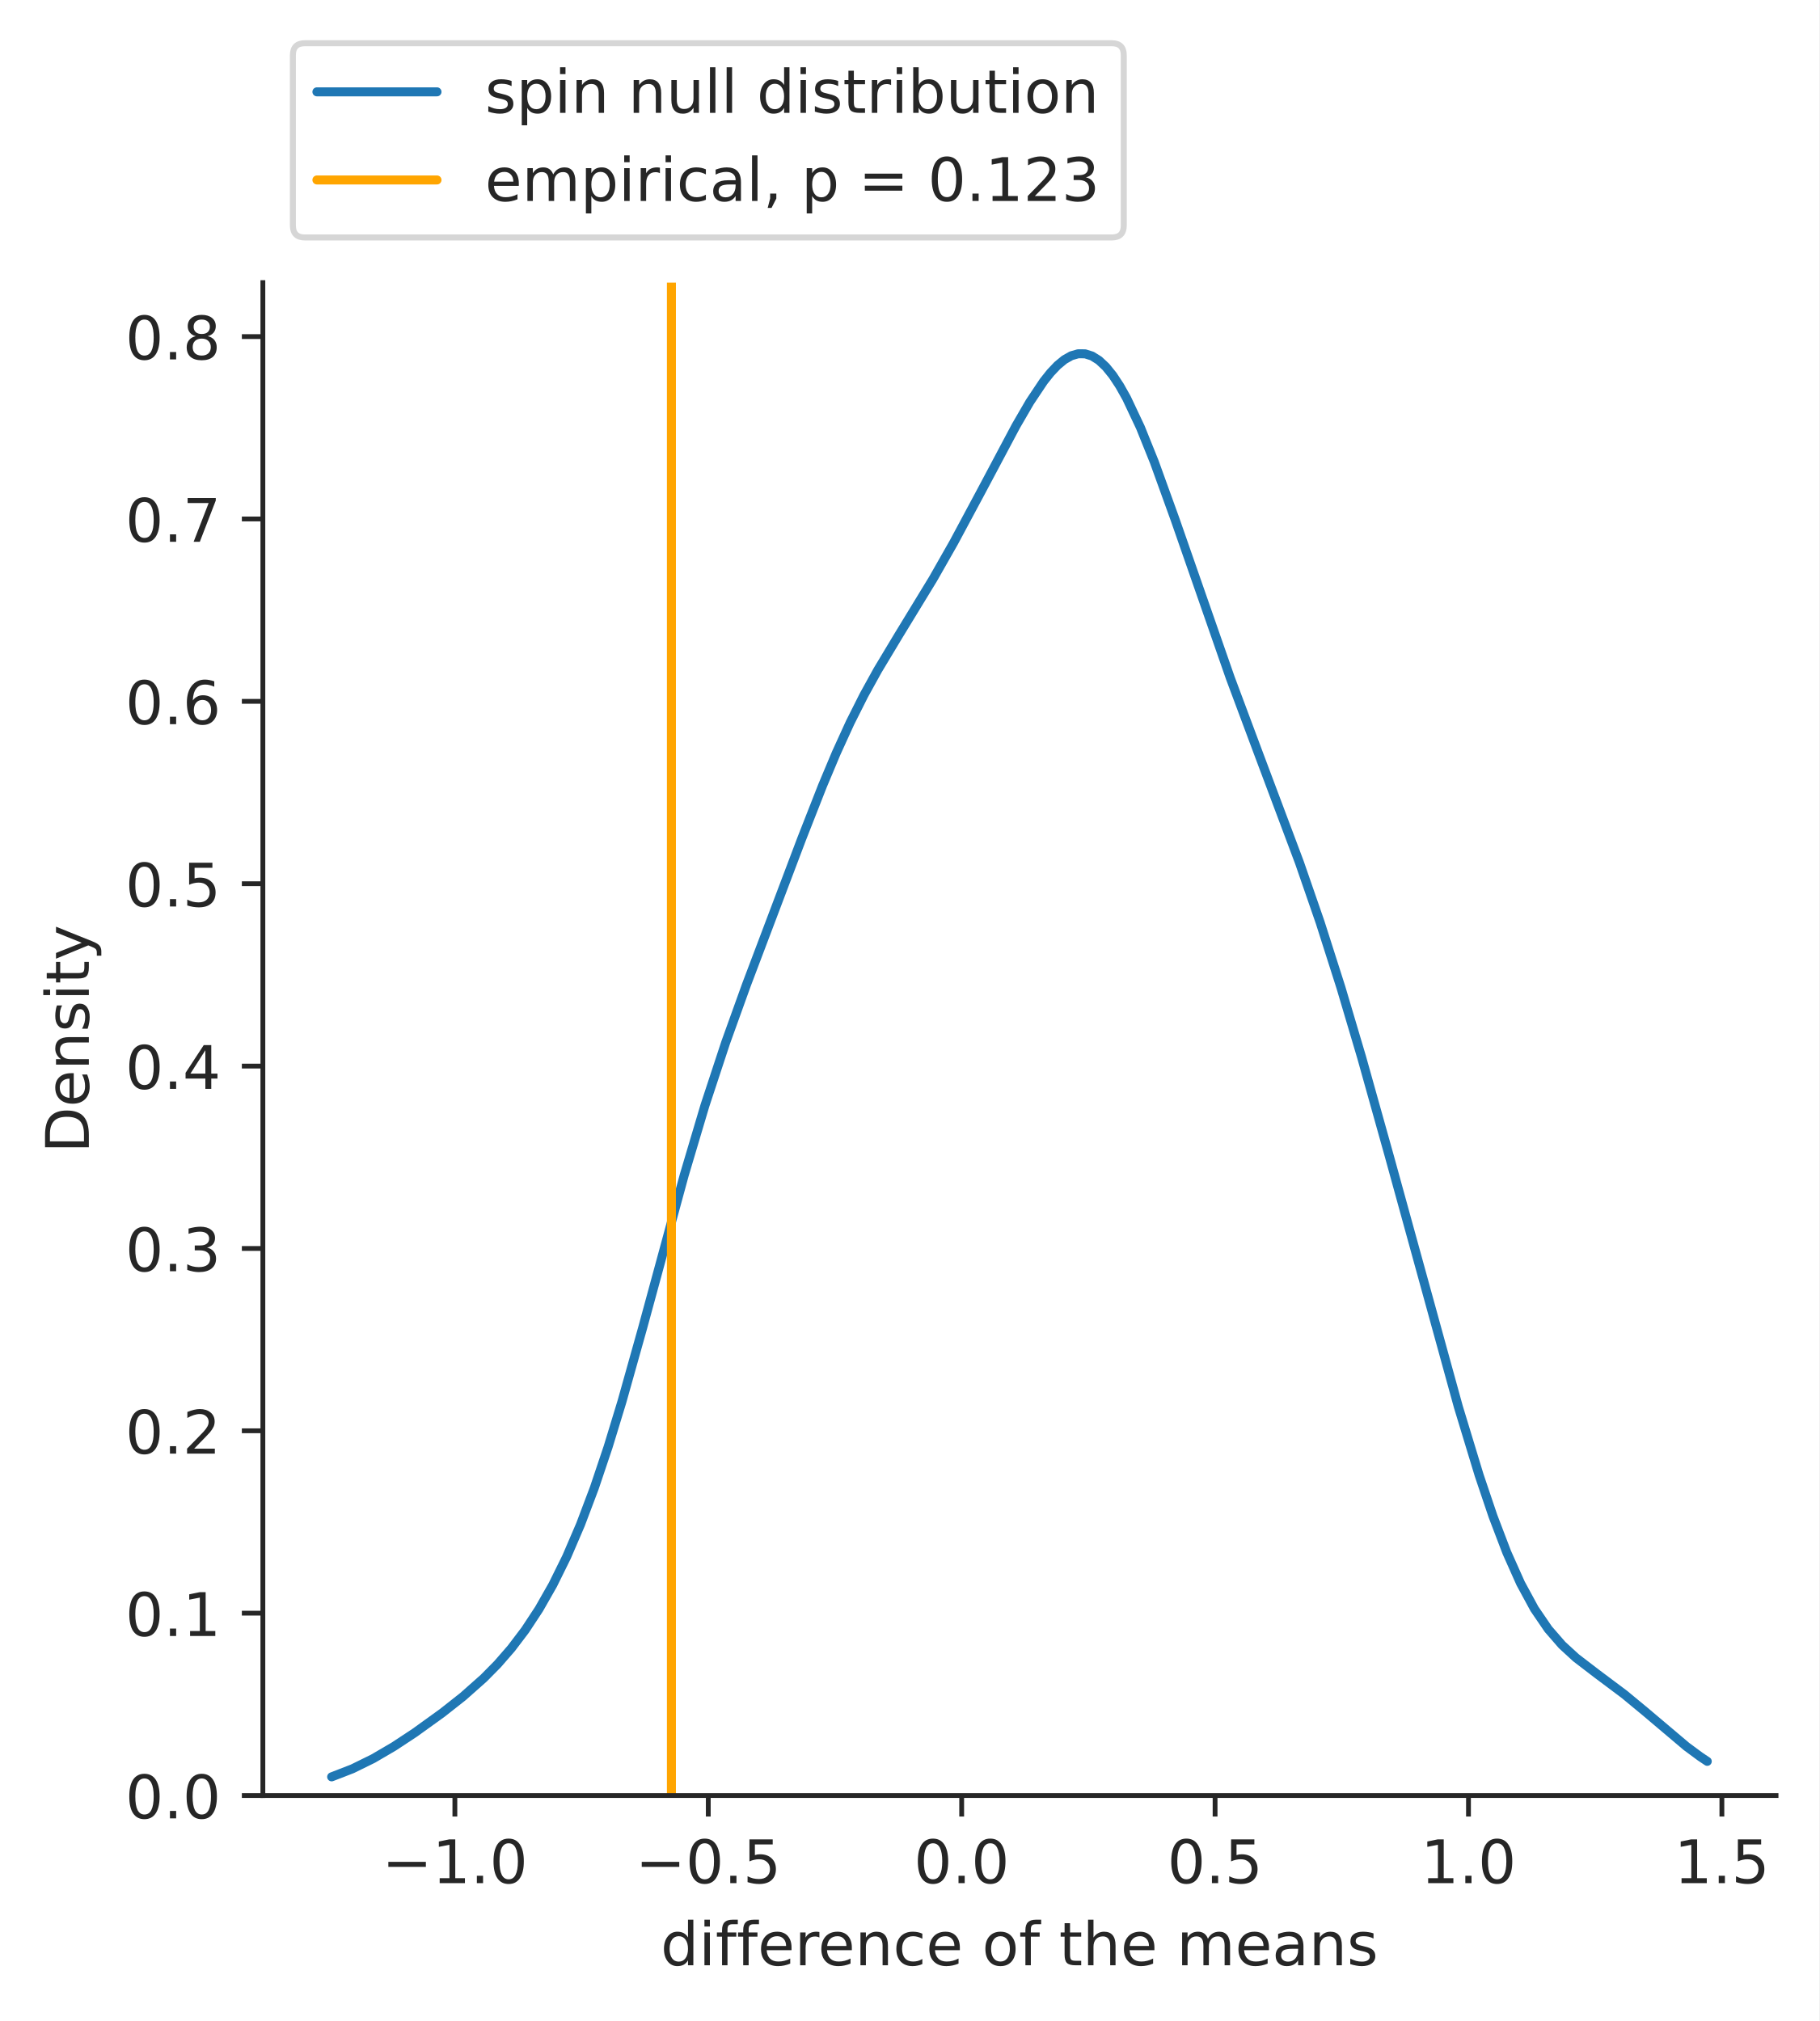
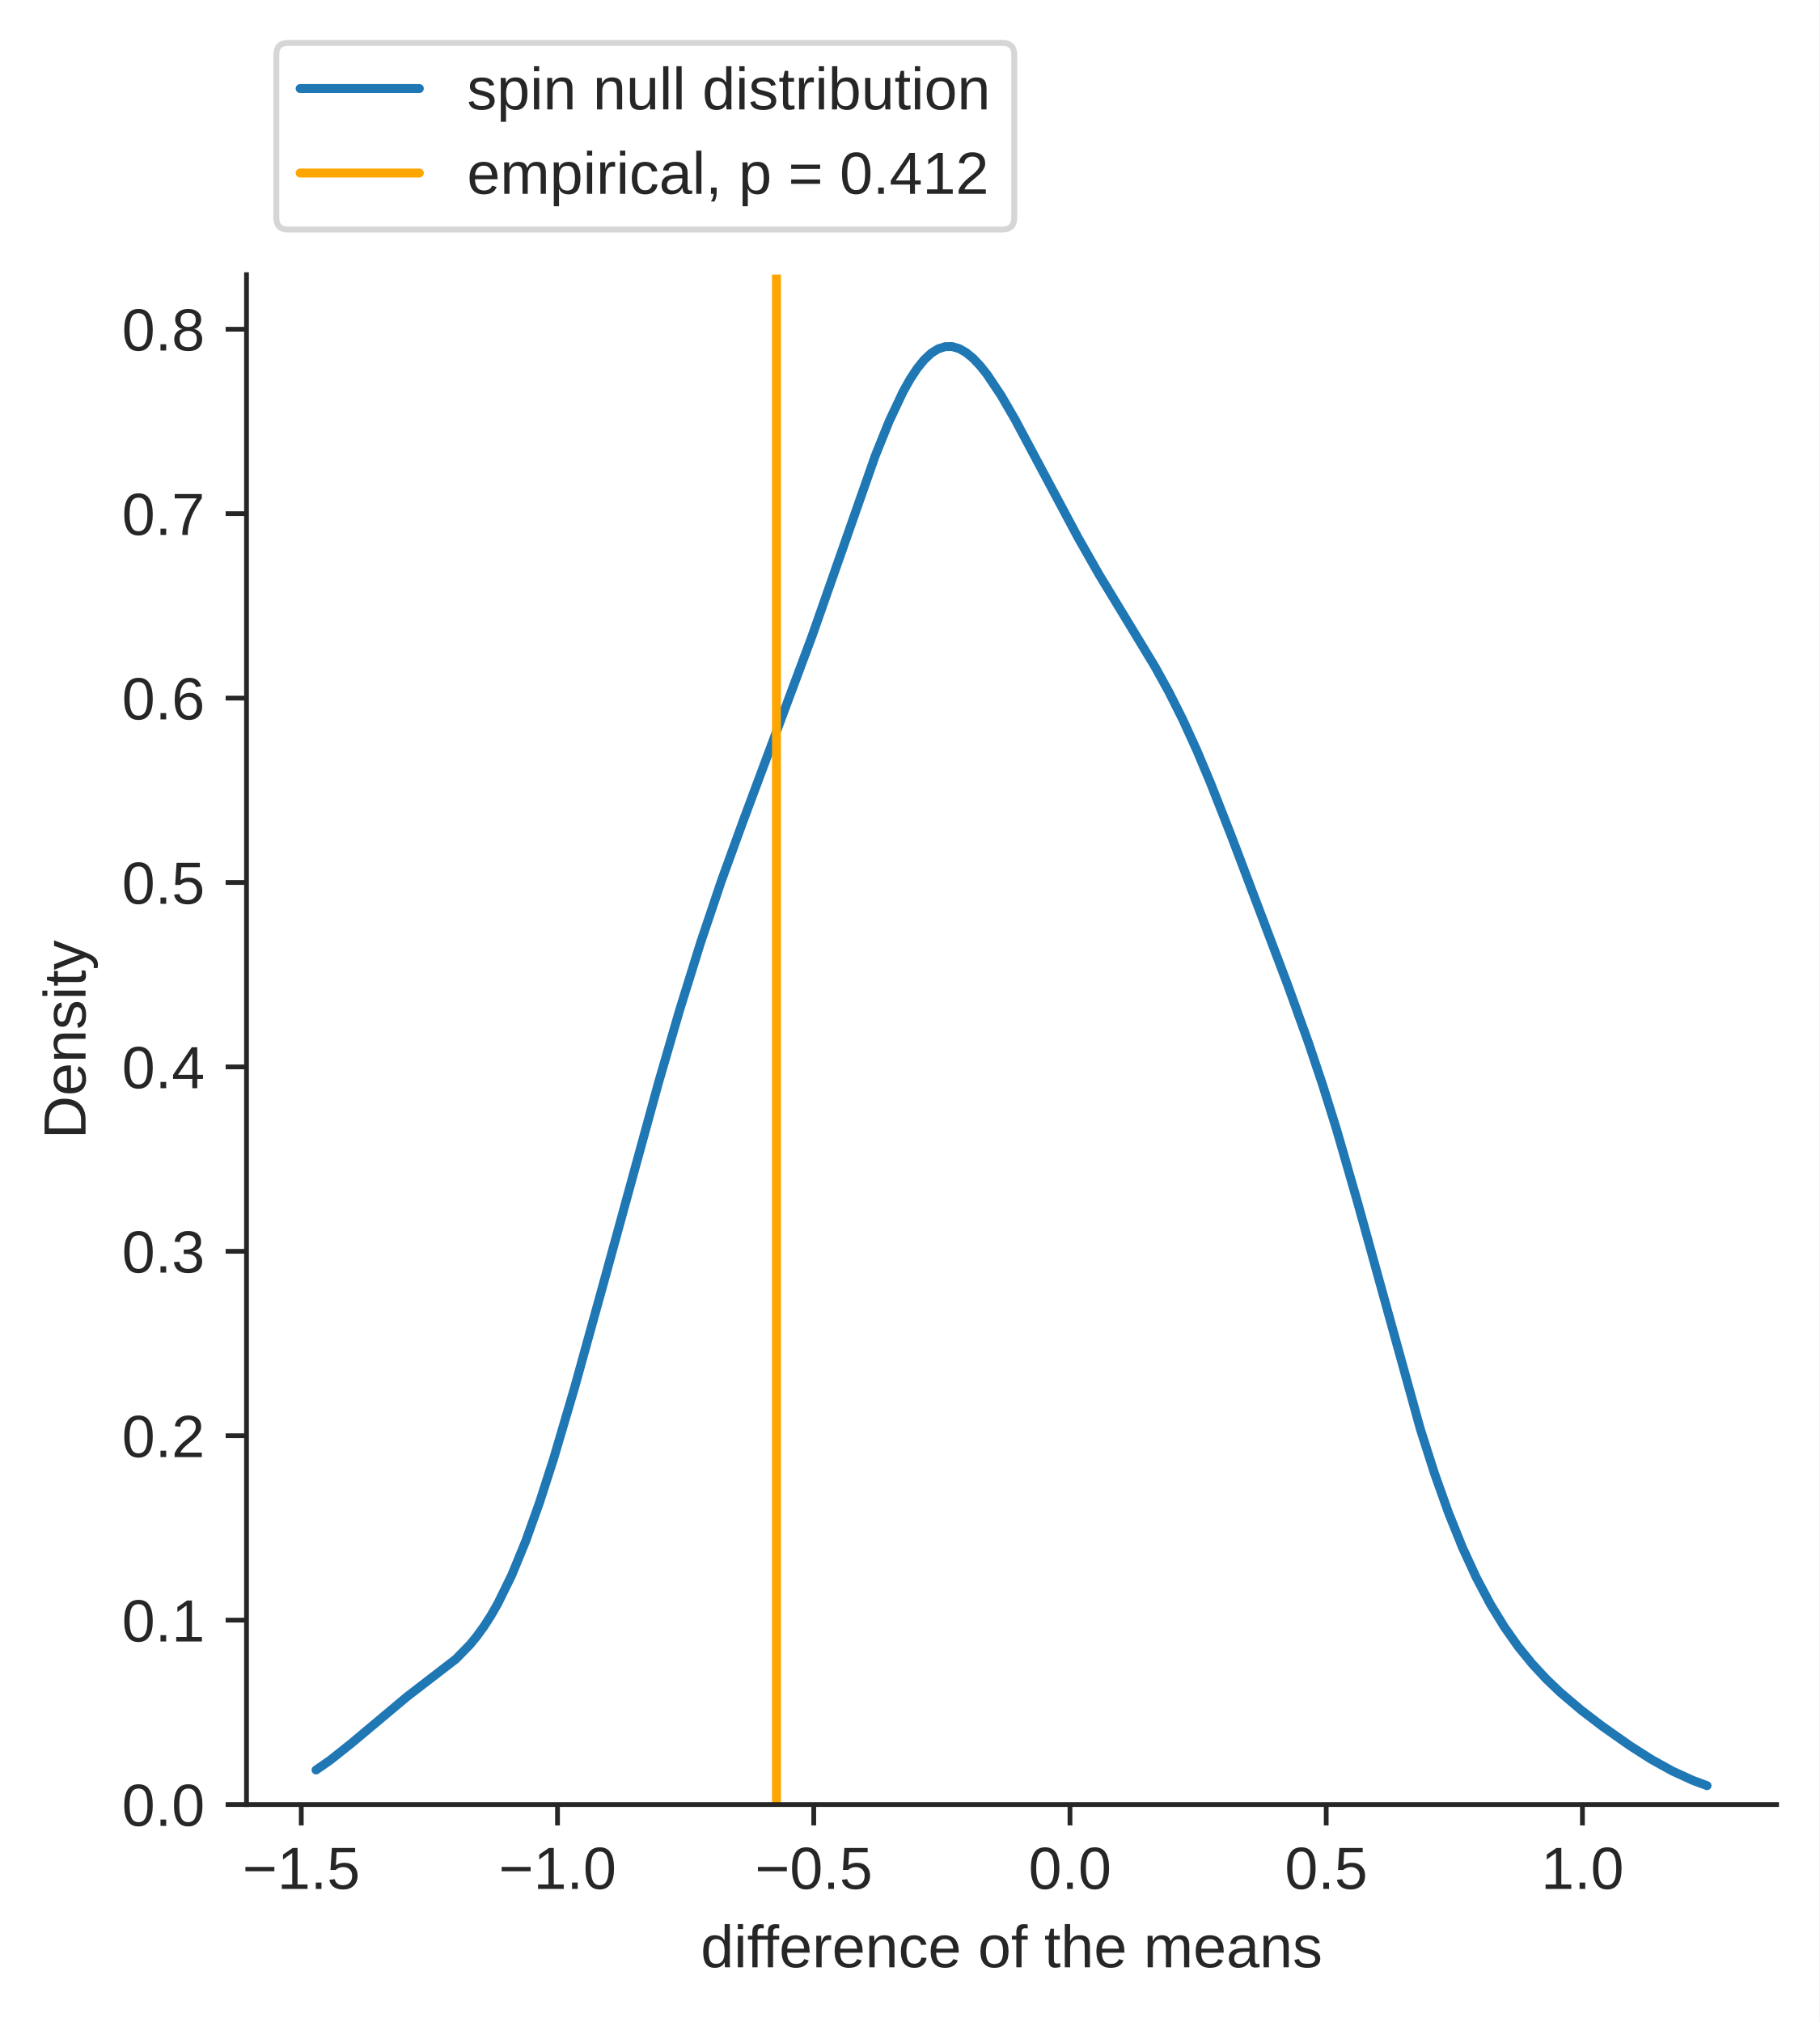
- <svg xmlns="http://www.w3.org/2000/svg" xmlns:xlink="http://www.w3.org/1999/xlink" height="336.652pt" version="1.1" viewBox="0 0 303 336.652" width="303pt">
+ <svg xmlns="http://www.w3.org/2000/svg" xmlns:xlink="http://www.w3.org/1999/xlink" height="339.317pt" version="1.1" viewBox="0 0 305.301 339.317" width="305.301pt">
  <defs>
    <style type="text/css">*{stroke-linecap:butt;stroke-linejoin:round;}</style>
  </defs>
  <g id="figure_1">
    <g id="patch_1">
-       <path d="M 0 336.652  L 303 336.652  L 303 0  L 0 0  z " style="fill:#ffffff;" />
+       <path d="M 0 339.317  L 305.301 339.317  L 305.301 0  L 0 0  z " style="fill:#ffffff;" />
    </g>
    <g id="axes_1">
      <g id="patch_2">
-         <path d="M 43.781 299.095  L 295.8 299.095  L 295.8 47.076  L 43.781 47.076  z " style="fill:#ffffff;" />
+         <path d="M 41.362 302.827  L 298.101 302.827  L 298.101 46.088  L 41.362 46.088  z " style="fill:#ffffff;" />
      </g>
      <g id="matplotlib.axis_1">
        <g id="xtick_1">
          <g id="line2d_1">
            <defs>
-               <path d="M 0 0  L 0 3.5  " id="me07780a3d6" style="stroke:#262626;stroke-width:0.8;" />
+               <path d="M 0 0  L 0 3.5  " id="md4e2e34c9a" style="stroke:#262626;stroke-width:0.8;" />
            </defs>
            <g>
-               <use style="fill:#262626;stroke:#262626;stroke-width:0.8;" x="75.759" xlink:href="#me07780a3d6" y="299.095" />
+               <use style="fill:#262626;stroke:#262626;stroke-width:0.8;" x="50.552" xlink:href="#md4e2e34c9a" y="302.827" />
            </g>
          </g>
          <g id="text_1">
-             <text style="fill:#262626;font-family:DejaVu Sans;font-size:10px;font-stretch:normal;font-style:normal;font-weight:normal;text-anchor:middle;" transform="rotate(-0, 75.75941, 313.6938)" x="75.759" y="313.694">−1.0</text>
+             <text style="fill:#262626;font-family:Arial;font-size:10px;font-stretch:normal;font-style:normal;font-weight:normal;text-anchor:middle;" transform="rotate(-0, 50.55177, 316.9844)" x="50.552" y="316.984">−1.5</text>
          </g>
        </g>
        <g id="xtick_2">
          <g id="line2d_2">
            <g>
-               <use style="fill:#262626;stroke:#262626;stroke-width:0.8;" x="117.963" xlink:href="#me07780a3d6" y="299.095" />
+               <use style="fill:#262626;stroke:#262626;stroke-width:0.8;" x="93.546" xlink:href="#md4e2e34c9a" y="302.827" />
            </g>
          </g>
          <g id="text_2">
-             <text style="fill:#262626;font-family:DejaVu Sans;font-size:10px;font-stretch:normal;font-style:normal;font-weight:normal;text-anchor:middle;" transform="rotate(-0, 117.9635, 313.6938)" x="117.963" y="313.694">−0.5</text>
+             <text style="fill:#262626;font-family:Arial;font-size:10px;font-stretch:normal;font-style:normal;font-weight:normal;text-anchor:middle;" transform="rotate(-0, 93.54628, 316.9844)" x="93.546" y="316.984">−1.0</text>
          </g>
        </g>
        <g id="xtick_3">
          <g id="line2d_3">
            <g>
-               <use style="fill:#262626;stroke:#262626;stroke-width:0.8;" x="160.168" xlink:href="#me07780a3d6" y="299.095" />
+               <use style="fill:#262626;stroke:#262626;stroke-width:0.8;" x="136.541" xlink:href="#md4e2e34c9a" y="302.827" />
            </g>
          </g>
          <g id="text_3">
-             <text style="fill:#262626;font-family:DejaVu Sans;font-size:10px;font-stretch:normal;font-style:normal;font-weight:normal;text-anchor:middle;" transform="rotate(-0, 160.1676, 313.6938)" x="160.168" y="313.694">0.0</text>
+             <text style="fill:#262626;font-family:Arial;font-size:10px;font-stretch:normal;font-style:normal;font-weight:normal;text-anchor:middle;" transform="rotate(-0, 136.5408, 316.9844)" x="136.541" y="316.984">−0.5</text>
          </g>
        </g>
        <g id="xtick_4">
          <g id="line2d_4">
            <g>
-               <use style="fill:#262626;stroke:#262626;stroke-width:0.8;" x="202.372" xlink:href="#me07780a3d6" y="299.095" />
+               <use style="fill:#262626;stroke:#262626;stroke-width:0.8;" x="179.535" xlink:href="#md4e2e34c9a" y="302.827" />
            </g>
          </g>
          <g id="text_4">
-             <text style="fill:#262626;font-family:DejaVu Sans;font-size:10px;font-stretch:normal;font-style:normal;font-weight:normal;text-anchor:middle;" transform="rotate(-0, 202.3716, 313.6938)" x="202.372" y="313.694">0.5</text>
+             <text style="fill:#262626;font-family:Arial;font-size:10px;font-stretch:normal;font-style:normal;font-weight:normal;text-anchor:middle;" transform="rotate(-0, 179.5353, 316.9844)" x="179.535" y="316.984">0.0</text>
          </g>
        </g>
        <g id="xtick_5">
          <g id="line2d_5">
            <g>
-               <use style="fill:#262626;stroke:#262626;stroke-width:0.8;" x="244.576" xlink:href="#me07780a3d6" y="299.095" />
+               <use style="fill:#262626;stroke:#262626;stroke-width:0.8;" x="222.53" xlink:href="#md4e2e34c9a" y="302.827" />
            </g>
          </g>
          <g id="text_5">
-             <text style="fill:#262626;font-family:DejaVu Sans;font-size:10px;font-stretch:normal;font-style:normal;font-weight:normal;text-anchor:middle;" transform="rotate(-0, 244.5757, 313.6938)" x="244.576" y="313.694">1.0</text>
+             <text style="fill:#262626;font-family:Arial;font-size:10px;font-stretch:normal;font-style:normal;font-weight:normal;text-anchor:middle;" transform="rotate(-0, 222.5298, 316.9844)" x="222.53" y="316.984">0.5</text>
          </g>
        </g>
        <g id="xtick_6">
          <g id="line2d_6">
            <g>
-               <use style="fill:#262626;stroke:#262626;stroke-width:0.8;" x="286.78" xlink:href="#me07780a3d6" y="299.095" />
+               <use style="fill:#262626;stroke:#262626;stroke-width:0.8;" x="265.524" xlink:href="#md4e2e34c9a" y="302.827" />
            </g>
          </g>
          <g id="text_6">
-             <text style="fill:#262626;font-family:DejaVu Sans;font-size:10px;font-stretch:normal;font-style:normal;font-weight:normal;text-anchor:middle;" transform="rotate(-0, 286.7798, 313.6938)" x="286.78" y="313.694">1.5</text>
+             <text style="fill:#262626;font-family:Arial;font-size:10px;font-stretch:normal;font-style:normal;font-weight:normal;text-anchor:middle;" transform="rotate(-0, 265.5243, 316.9844)" x="265.524" y="316.984">1.0</text>
          </g>
        </g>
        <g id="text_7">
-           <text style="fill:#262626;font-family:DejaVu Sans;font-size:10px;font-stretch:normal;font-style:normal;font-weight:normal;text-anchor:middle;" transform="rotate(-0, 169.7907, 327.3719)" x="169.791" y="327.372">difference of the means</text>
+           <text style="fill:#262626;font-family:Arial;font-size:10px;font-stretch:normal;font-style:normal;font-weight:normal;text-anchor:middle;" transform="rotate(-0, 169.7319, 330.1297)" x="169.732" y="330.13">difference of the means</text>
        </g>
      </g>
      <g id="matplotlib.axis_2">
        <g id="ytick_1">
          <g id="line2d_7">
            <defs>
-               <path d="M 0 0  L -3.5 0  " id="mcea9918a7a" style="stroke:#262626;stroke-width:0.8;" />
+               <path d="M 0 0  L -3.5 0  " id="m2dedf39205" style="stroke:#262626;stroke-width:0.8;" />
            </defs>
            <g>
-               <use style="fill:#262626;stroke:#262626;stroke-width:0.8;" x="43.781" xlink:href="#mcea9918a7a" y="299.095" />
+               <use style="fill:#262626;stroke:#262626;stroke-width:0.8;" x="41.362" xlink:href="#m2dedf39205" y="302.827" />
            </g>
          </g>
          <g id="text_8">
-             <text style="fill:#262626;font-family:DejaVu Sans;font-size:10px;font-stretch:normal;font-style:normal;font-weight:normal;text-anchor:end;" transform="rotate(-0, 36.78125, 302.8945)" x="36.781" y="302.895">0.0</text>
+             <text style="fill:#262626;font-family:Arial;font-size:10px;font-stretch:normal;font-style:normal;font-weight:normal;text-anchor:end;" transform="rotate(-0, 34.3625, 306.4055)" x="34.362" y="306.405">0.0</text>
          </g>
        </g>
        <g id="ytick_2">
          <g id="line2d_8">
            <g>
-               <use style="fill:#262626;stroke:#262626;stroke-width:0.8;" x="43.781" xlink:href="#mcea9918a7a" y="268.717" />
+               <use style="fill:#262626;stroke:#262626;stroke-width:0.8;" x="41.362" xlink:href="#m2dedf39205" y="271.88" />
            </g>
          </g>
          <g id="text_9">
-             <text style="fill:#262626;font-family:DejaVu Sans;font-size:10px;font-stretch:normal;font-style:normal;font-weight:normal;text-anchor:end;" transform="rotate(-0, 36.78125, 272.5166)" x="36.781" y="272.517">0.1</text>
+             <text style="fill:#262626;font-family:Arial;font-size:10px;font-stretch:normal;font-style:normal;font-weight:normal;text-anchor:end;" transform="rotate(-0, 34.3625, 275.4586)" x="34.362" y="275.459">0.1</text>
          </g>
        </g>
        <g id="ytick_3">
          <g id="line2d_9">
            <g>
-               <use style="fill:#262626;stroke:#262626;stroke-width:0.8;" x="43.781" xlink:href="#mcea9918a7a" y="238.339" />
+               <use style="fill:#262626;stroke:#262626;stroke-width:0.8;" x="41.362" xlink:href="#m2dedf39205" y="240.933" />
            </g>
          </g>
          <g id="text_10">
-             <text style="fill:#262626;font-family:DejaVu Sans;font-size:10px;font-stretch:normal;font-style:normal;font-weight:normal;text-anchor:end;" transform="rotate(-0, 36.78125, 242.1387)" x="36.781" y="242.139">0.2</text>
+             <text style="fill:#262626;font-family:Arial;font-size:10px;font-stretch:normal;font-style:normal;font-weight:normal;text-anchor:end;" transform="rotate(-0, 34.3625, 244.5118)" x="34.362" y="244.512">0.2</text>
          </g>
        </g>
        <g id="ytick_4">
          <g id="line2d_10">
            <g>
-               <use style="fill:#262626;stroke:#262626;stroke-width:0.8;" x="43.781" xlink:href="#mcea9918a7a" y="207.962" />
+               <use style="fill:#262626;stroke:#262626;stroke-width:0.8;" x="41.362" xlink:href="#m2dedf39205" y="209.986" />
            </g>
          </g>
          <g id="text_11">
-             <text style="fill:#262626;font-family:DejaVu Sans;font-size:10px;font-stretch:normal;font-style:normal;font-weight:normal;text-anchor:end;" transform="rotate(-0, 36.78125, 211.7608)" x="36.781" y="211.761">0.3</text>
+             <text style="fill:#262626;font-family:Arial;font-size:10px;font-stretch:normal;font-style:normal;font-weight:normal;text-anchor:end;" transform="rotate(-0, 34.3625, 213.5649)" x="34.362" y="213.565">0.3</text>
          </g>
        </g>
        <g id="ytick_5">
          <g id="line2d_11">
            <g>
-               <use style="fill:#262626;stroke:#262626;stroke-width:0.8;" x="43.781" xlink:href="#mcea9918a7a" y="177.584" />
+               <use style="fill:#262626;stroke:#262626;stroke-width:0.8;" x="41.362" xlink:href="#m2dedf39205" y="179.039" />
            </g>
          </g>
          <g id="text_12">
-             <text style="fill:#262626;font-family:DejaVu Sans;font-size:10px;font-stretch:normal;font-style:normal;font-weight:normal;text-anchor:end;" transform="rotate(-0, 36.78125, 181.3829)" x="36.781" y="181.383">0.4</text>
+             <text style="fill:#262626;font-family:Arial;font-size:10px;font-stretch:normal;font-style:normal;font-weight:normal;text-anchor:end;" transform="rotate(-0, 34.3625, 182.6181)" x="34.362" y="182.618">0.4</text>
          </g>
        </g>
        <g id="ytick_6">
          <g id="line2d_12">
            <g>
-               <use style="fill:#262626;stroke:#262626;stroke-width:0.8;" x="43.781" xlink:href="#mcea9918a7a" y="147.206" />
+               <use style="fill:#262626;stroke:#262626;stroke-width:0.8;" x="41.362" xlink:href="#m2dedf39205" y="148.092" />
            </g>
          </g>
          <g id="text_13">
-             <text style="fill:#262626;font-family:DejaVu Sans;font-size:10px;font-stretch:normal;font-style:normal;font-weight:normal;text-anchor:end;" transform="rotate(-0, 36.78125, 151.0049)" x="36.781" y="151.005">0.5</text>
+             <text style="fill:#262626;font-family:Arial;font-size:10px;font-stretch:normal;font-style:normal;font-weight:normal;text-anchor:end;" transform="rotate(-0, 34.3625, 151.6712)" x="34.362" y="151.671">0.5</text>
          </g>
        </g>
        <g id="ytick_7">
          <g id="line2d_13">
            <g>
-               <use style="fill:#262626;stroke:#262626;stroke-width:0.8;" x="43.781" xlink:href="#mcea9918a7a" y="116.828" />
+               <use style="fill:#262626;stroke:#262626;stroke-width:0.8;" x="41.362" xlink:href="#m2dedf39205" y="117.145" />
            </g>
          </g>
          <g id="text_14">
-             <text style="fill:#262626;font-family:DejaVu Sans;font-size:10px;font-stretch:normal;font-style:normal;font-weight:normal;text-anchor:end;" transform="rotate(-0, 36.78125, 120.627)" x="36.781" y="120.627">0.6</text>
+             <text style="fill:#262626;font-family:Arial;font-size:10px;font-stretch:normal;font-style:normal;font-weight:normal;text-anchor:end;" transform="rotate(-0, 34.3625, 120.7243)" x="34.362" y="120.724">0.6</text>
          </g>
        </g>
        <g id="ytick_8">
          <g id="line2d_14">
            <g>
-               <use style="fill:#262626;stroke:#262626;stroke-width:0.8;" x="43.781" xlink:href="#mcea9918a7a" y="86.45" />
+               <use style="fill:#262626;stroke:#262626;stroke-width:0.8;" x="41.362" xlink:href="#m2dedf39205" y="86.199" />
            </g>
          </g>
          <g id="text_15">
-             <text style="fill:#262626;font-family:DejaVu Sans;font-size:10px;font-stretch:normal;font-style:normal;font-weight:normal;text-anchor:end;" transform="rotate(-0, 36.78125, 90.24911)" x="36.781" y="90.249">0.7</text>
+             <text style="fill:#262626;font-family:Arial;font-size:10px;font-stretch:normal;font-style:normal;font-weight:normal;text-anchor:end;" transform="rotate(-0, 34.3625, 89.77747)" x="34.362" y="89.777">0.7</text>
          </g>
        </g>
        <g id="ytick_9">
          <g id="line2d_15">
            <g>
-               <use style="fill:#262626;stroke:#262626;stroke-width:0.8;" x="43.781" xlink:href="#mcea9918a7a" y="56.072" />
+               <use style="fill:#262626;stroke:#262626;stroke-width:0.8;" x="41.362" xlink:href="#m2dedf39205" y="55.252" />
            </g>
          </g>
          <g id="text_16">
-             <text style="fill:#262626;font-family:DejaVu Sans;font-size:10px;font-stretch:normal;font-style:normal;font-weight:normal;text-anchor:end;" transform="rotate(-0, 36.78125, 59.87119)" x="36.781" y="59.871">0.8</text>
+             <text style="fill:#262626;font-family:Arial;font-size:10px;font-stretch:normal;font-style:normal;font-weight:normal;text-anchor:end;" transform="rotate(-0, 34.3625, 58.83061)" x="34.362" y="58.831">0.8</text>
          </g>
        </g>
        <g id="text_17">
-           <text style="fill:#262626;font-family:DejaVu Sans;font-size:10px;font-stretch:normal;font-style:normal;font-weight:normal;text-anchor:middle;" transform="rotate(-90, 14.79844, 173.0859)" x="14.798" y="173.086">Density</text>
+           <text style="fill:#262626;font-family:Arial;font-size:10px;font-stretch:normal;font-style:normal;font-weight:normal;text-anchor:middle;" transform="rotate(-90, 14.35781, 174.4571)" x="14.358" y="174.457">Density</text>
        </g>
      </g>
      <g id="line2d_16">
-         <path clip-path="url(#pef3903d41d)" d="M 55.237 295.983  L 58.691 294.643  L 62.144 292.947  L 65.598 290.924  L 69.052 288.648  L 73.657 285.33  L 77.111 282.608  L 80.565 279.545  L 82.868 277.213  L 85.17 274.565  L 87.473 271.529  L 89.776 268.028  L 92.078 263.984  L 94.381 259.318  L 96.683 253.957  L 98.986 247.852  L 101.289 240.998  L 103.591 233.454  L 107.045 221.152  L 113.953 195.768  L 117.407 184.148  L 120.861 173.663  L 124.314 164.067  L 133.525 139.716  L 136.979 130.913  L 139.281 125.428  L 141.584 120.378  L 143.887 115.794  L 146.189 111.625  L 149.643 105.875  L 155.399 96.435  L 158.853 90.362  L 163.459 81.768  L 169.215 70.936  L 171.518 66.969  L 173.82 63.521  L 174.972 62.074  L 176.123 60.86  L 177.274 59.912  L 178.425 59.26  L 179.577 58.929  L 180.728 58.94  L 181.879 59.305  L 183.031 60.027  L 184.182 61.105  L 185.333 62.525  L 186.484 64.271  L 187.636 66.319  L 189.938 71.203  L 192.241 76.921  L 195.695 86.482  L 204.905 112.922  L 209.51 125.259  L 216.418 143.669  L 219.872 153.652  L 223.326 164.478  L 226.78 176.121  L 231.385 192.569  L 242.898 234.372  L 246.352 245.735  L 248.655 252.558  L 250.957 258.601  L 253.26 263.759  L 255.562 267.999  L 257.865 271.374  L 260.167 274.022  L 262.47 276.138  L 265.924 278.787  L 270.529 282.236  L 273.983 285.092  L 280.891 290.931  L 283.193 292.63  L 284.345 293.399  L 284.345 293.399  " style="fill:none;stroke:#1f77b4;stroke-linecap:round;stroke-width:1.5;" />
+         <path clip-path="url(#p8738328b09)" d="M 53.032 297.023  L 55.378 295.401  L 58.897 292.603  L 68.28 284.74  L 76.49 278.415  L 78.835 276.016  L 80.008 274.586  L 81.181 272.97  L 82.354 271.147  L 83.527 269.104  L 85.873 264.318  L 88.218 258.604  L 90.564 252.033  L 92.91 244.74  L 96.428 232.81  L 101.12 215.87  L 110.503 181.657  L 114.021 169.556  L 117.54 158.237  L 121.058 147.792  L 124.577 138.094  L 136.305 106.613  L 146.861 76.491  L 149.207 70.666  L 151.553 65.691  L 152.725 63.605  L 153.898 61.826  L 155.071 60.379  L 156.244 59.281  L 157.417 58.545  L 158.59 58.173  L 159.763 58.162  L 160.935 58.499  L 162.108 59.164  L 163.281 60.13  L 164.454 61.367  L 165.627 62.84  L 167.973 66.353  L 170.318 70.394  L 175.01 79.192  L 180.874 90.184  L 184.393 96.371  L 189.084 104.094  L 193.776 111.845  L 196.121 116.092  L 198.467 120.762  L 200.813 125.907  L 203.158 131.494  L 206.677 140.462  L 216.06 165.269  L 219.578 175.045  L 221.924 182.042  L 224.27 189.544  L 227.788 201.745  L 238.344 239.88  L 240.69 247.226  L 243.036 253.829  L 245.381 259.666  L 247.727 264.765  L 250.073 269.192  L 252.419 273.025  L 254.764 276.345  L 257.11 279.231  L 259.456 281.758  L 261.801 284.001  L 265.32 286.985  L 268.839 289.678  L 273.53 292.98  L 277.049 295.223  L 280.567 297.179  L 284.086 298.786  L 286.431 299.655  L 286.431 299.655  " style="fill:none;stroke:#1f77b4;stroke-linecap:round;stroke-width:1.5;" />
      </g>
      <g id="line2d_17">
-         <path clip-path="url(#pef3903d41d)" d="M 111.824 299.095  L 111.824 47.076  " style="fill:none;stroke:#ffa500;stroke-linecap:round;stroke-width:1.5;" />
+         <path clip-path="url(#p8738328b09)" d="M 130.286 302.827  L 130.286 46.088  " style="fill:none;stroke:#ffa500;stroke-linecap:round;stroke-width:1.5;" />
      </g>
      <g id="patch_3">
-         <path d="M 43.781 299.095  L 43.781 47.076  " style="fill:none;stroke:#262626;stroke-linecap:square;stroke-linejoin:miter;stroke-width:0.8;" />
+         <path d="M 41.362 302.827  L 41.362 46.088  " style="fill:none;stroke:#262626;stroke-linecap:square;stroke-linejoin:miter;stroke-width:0.8;" />
      </g>
      <g id="patch_4">
-         <path d="M 43.781 299.095  L 295.8 299.095  " style="fill:none;stroke:#262626;stroke-linecap:square;stroke-linejoin:miter;stroke-width:0.8;" />
+         <path d="M 41.362 302.827  L 298.101 302.827  " style="fill:none;stroke:#262626;stroke-linecap:square;stroke-linejoin:miter;stroke-width:0.8;" />
      </g>
      <g id="legend_1">
        <g id="patch_5">
-           <path d="M 50.781 39.556  L 185.164 39.556  Q 187.164 39.556 187.164 37.556  L 187.164 9.2  Q 187.164 7.2 185.164 7.2  L 50.781 7.2  Q 48.781 7.2 48.781 9.2  L 48.781 37.556  Q 48.781 39.556 50.781 39.556  z " style="fill:#ffffff;opacity:0.8;stroke:#cccccc;stroke-linejoin:miter;" />
+           <path d="M 48.362 38.52  L 168.184 38.52  Q 170.184 38.52 170.184 36.52  L 170.184 9.2  Q 170.184 7.2 168.184 7.2  L 48.362 7.2  Q 46.362 7.2 46.362 9.2  L 46.362 36.52  Q 46.362 38.52 48.362 38.52  z " style="fill:#ffffff;opacity:0.8;stroke:#cccccc;stroke-linejoin:miter;" />
        </g>
        <g id="line2d_18">
-           <path d="M 52.781 15.298  L 72.781 15.298  " style="fill:none;stroke:#1f77b4;stroke-linecap:round;stroke-width:1.5;" />
+           <path d="M 50.362 14.858  L 70.362 14.858  " style="fill:none;stroke:#1f77b4;stroke-linecap:round;stroke-width:1.5;" />
        </g>
        <g id="line2d_19" />
        <g id="text_18">
-           <text style="fill:#262626;font-family:DejaVu Sans;font-size:10px;font-stretch:normal;font-style:normal;font-weight:normal;text-anchor:start;" transform="rotate(-0, 80.78125, 18.79844)" x="80.781" y="18.798">spin null distribution</text>
+           <text style="fill:#262626;font-family:Arial;font-size:10px;font-stretch:normal;font-style:normal;font-weight:normal;text-anchor:start;" transform="rotate(-0, 78.3625, 18.35781)" x="78.362" y="18.358">spin null distribution</text>
        </g>
        <g id="line2d_20">
-           <path d="M 52.781 29.977  L 72.781 29.977  " style="fill:none;stroke:#ffa500;stroke-linecap:round;stroke-width:1.5;" />
+           <path d="M 50.362 29.033  L 70.362 29.033  " style="fill:none;stroke:#ffa500;stroke-linecap:round;stroke-width:1.5;" />
        </g>
        <g id="line2d_21" />
        <g id="text_19">
-           <text style="fill:#262626;font-family:DejaVu Sans;font-size:10px;font-stretch:normal;font-style:normal;font-weight:normal;text-anchor:start;" transform="rotate(-0, 80.78125, 33.47656)" x="80.781" y="33.477">empirical, p = 0.123</text>
+           <text style="fill:#262626;font-family:Arial;font-size:10px;font-stretch:normal;font-style:normal;font-weight:normal;text-anchor:start;" transform="rotate(-0, 78.3625, 32.53281)" x="78.362" y="32.533">empirical, p = 0.412</text>
        </g>
      </g>
    </g>
  </g>
  <defs>
-     <clipPath id="pef3903d41d">
-       <rect height="252.019" width="252.019" x="43.781" y="47.076" />
+     <clipPath id="p8738328b09">
+       <rect height="256.739" width="256.739" x="41.362" y="46.088" />
    </clipPath>
  </defs>
</svg>
